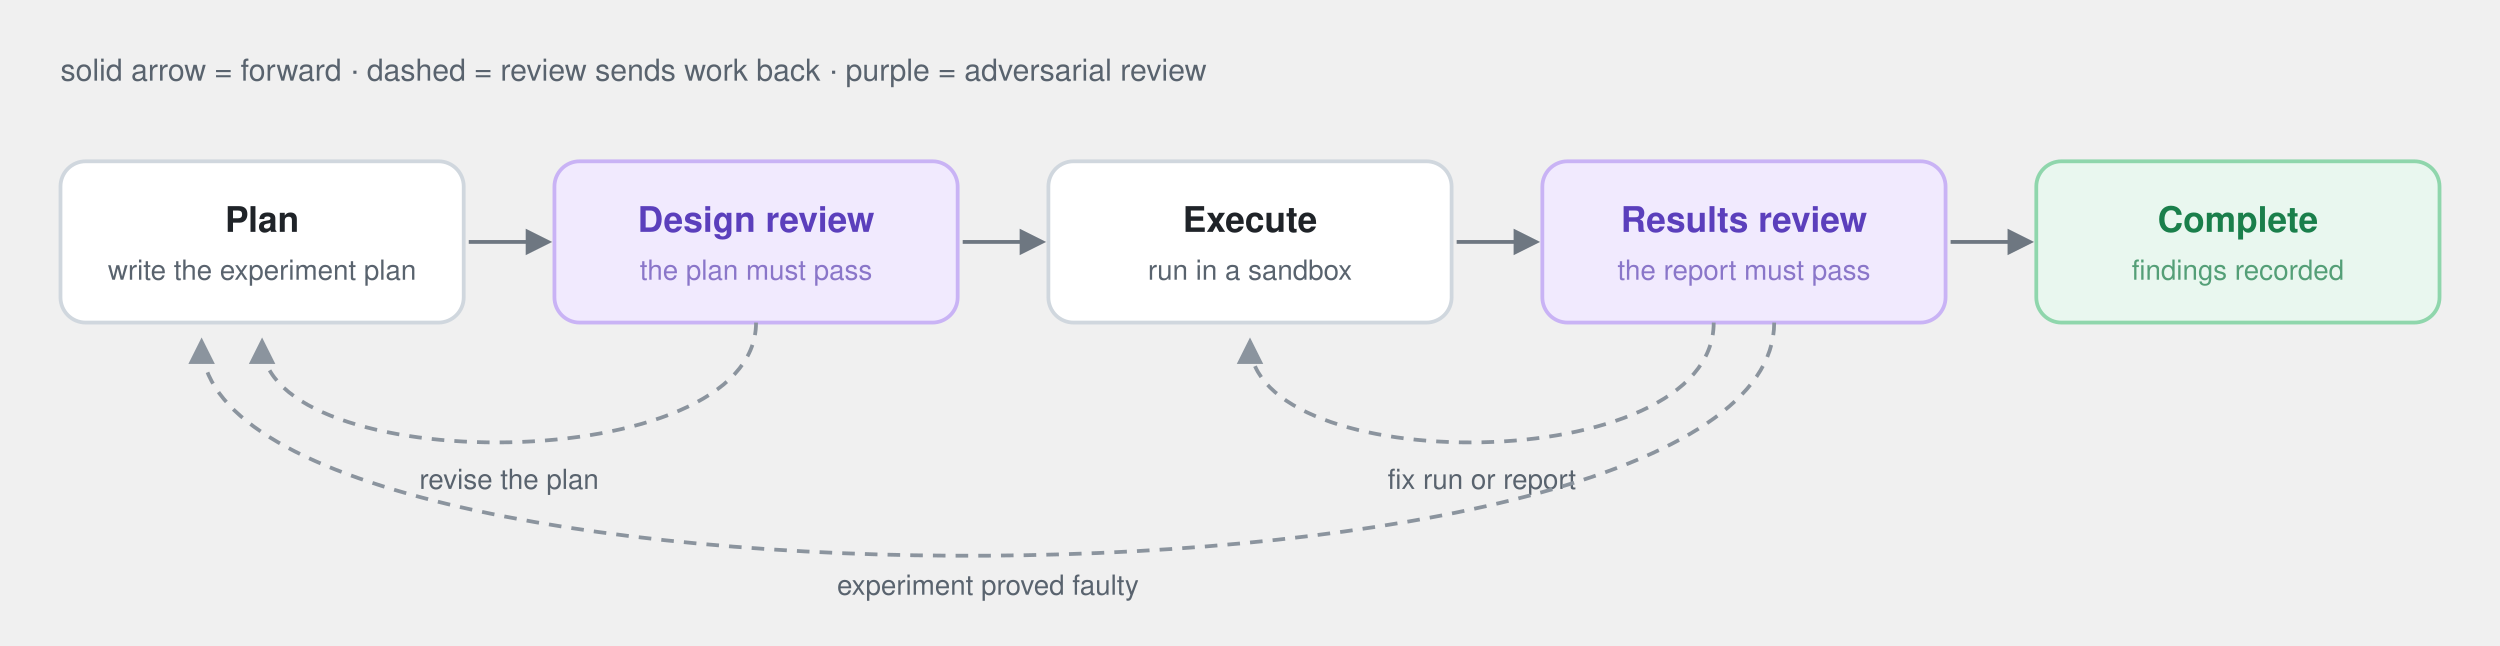
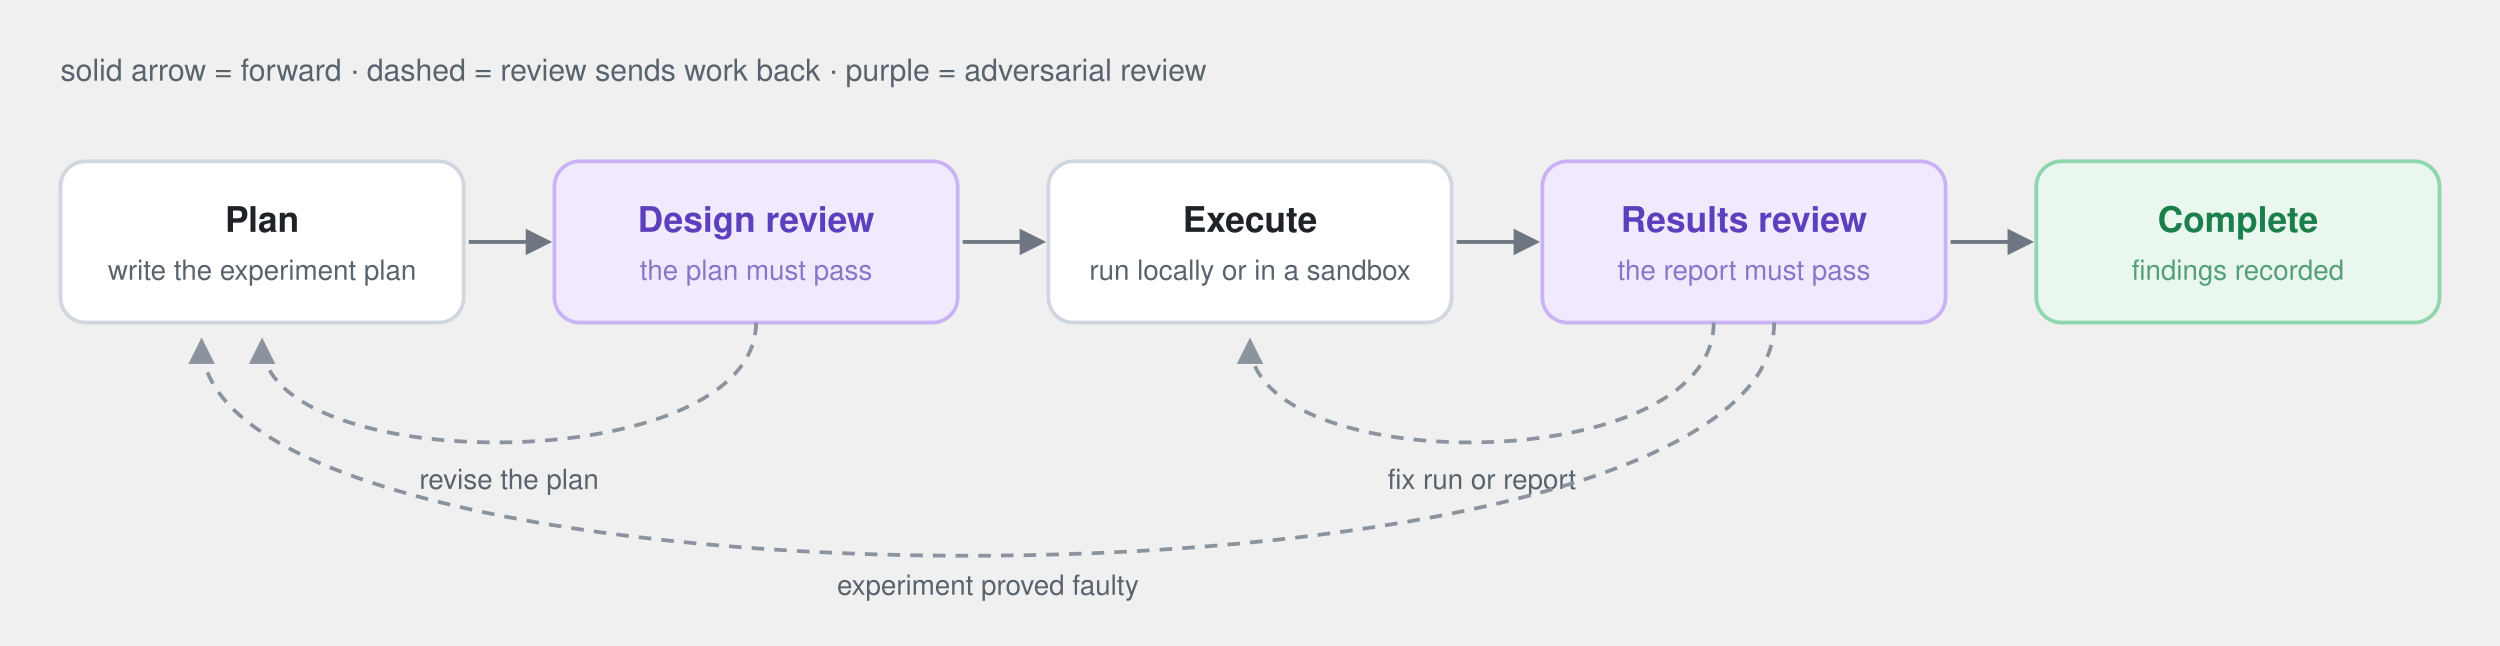
<svg xmlns="http://www.w3.org/2000/svg" viewBox="0 0 992 256" font-family="-apple-system,BlinkMacSystemFont,'Segoe UI',Helvetica,Arial,sans-serif" role="img" aria-label="Experiment workflow: plan, design review, execute, results review, complete; rejected reviews send work back to execution or planning">
  <defs>
    <marker id="fwd" viewBox="0 0 10 10" refX="8" refY="5" markerWidth="7" markerHeight="7" orient="auto-start-reverse">
      <path d="M 0 0 L 10 5 L 0 10 z" fill="#6e7781" />
    </marker>
    <marker id="ret" viewBox="0 0 10 10" refX="8" refY="5" markerWidth="7" markerHeight="7" orient="auto-start-reverse">
      <path d="M 0 0 L 10 5 L 0 10 z" fill="#8b949e" />
    </marker>
  </defs>
  <text x="24" y="32" font-size="12" fill="#59636e">solid arrow = forward · dashed = review sends work back · purple = adversarial review</text>
  <rect x="24" y="64" width="160" height="64" rx="10" fill="#ffffff" stroke="#d0d7de" stroke-width="1.5" />
  <text x="104" y="92" text-anchor="middle" font-size="14" font-weight="600" fill="#1f2328">Plan</text>
  <text x="104" y="111" text-anchor="middle" font-size="11" fill="#59636e">write the experiment plan</text>
  <rect x="220" y="64" width="160" height="64" rx="10" fill="#f1eafe" stroke="#c9b3f5" stroke-width="1.5" />
  <text x="300" y="92" text-anchor="middle" font-size="14" font-weight="600" fill="#5b3fbc">Design review</text>
  <text x="300" y="111" text-anchor="middle" font-size="11" fill="#8a76c9">the plan must pass</text>
  <rect x="416" y="64" width="160" height="64" rx="10" fill="#ffffff" stroke="#d0d7de" stroke-width="1.5" />
  <text x="496" y="92" text-anchor="middle" font-size="14" font-weight="600" fill="#1f2328">Execute</text>
-   <text x="496" y="111" text-anchor="middle" font-size="11" fill="#59636e">run in a sandbox</text>
+   <text x="496" y="111" text-anchor="middle" font-size="11" fill="#59636e">run locally or in a sandbox</text>
  <rect x="612" y="64" width="160" height="64" rx="10" fill="#f1eafe" stroke="#c9b3f5" stroke-width="1.5" />
  <text x="692" y="92" text-anchor="middle" font-size="14" font-weight="600" fill="#5b3fbc">Results review</text>
  <text x="692" y="111" text-anchor="middle" font-size="11" fill="#8a76c9">the report must pass</text>
  <rect x="808" y="64" width="160" height="64" rx="10" fill="#e9f7ef" stroke="#8fd6ac" stroke-width="1.5" />
  <text x="888" y="92" text-anchor="middle" font-size="14" font-weight="600" fill="#1a7f4b">Complete</text>
  <text x="888" y="111" text-anchor="middle" font-size="11" fill="#549f77">findings recorded</text>
  <line x1="186" y1="96" x2="217" y2="96" stroke="#6e7781" stroke-width="1.5" marker-end="url(#fwd)" />
  <line x1="382" y1="96" x2="413" y2="96" stroke="#6e7781" stroke-width="1.5" marker-end="url(#fwd)" />
  <line x1="578" y1="96" x2="609" y2="96" stroke="#6e7781" stroke-width="1.5" marker-end="url(#fwd)" />
  <line x1="774" y1="96" x2="805" y2="96" stroke="#6e7781" stroke-width="1.5" marker-end="url(#fwd)" />
  <path d="M 300 128 C 300 190, 104 190, 104 136" fill="none" stroke="#8b949e" stroke-width="1.5" stroke-dasharray="5 4" marker-end="url(#ret)" />
  <text x="202" y="194" text-anchor="middle" font-size="11" fill="#59636e">revise the plan</text>
  <path d="M 680 128 C 680 190, 496 190, 496 136" fill="none" stroke="#8b949e" stroke-width="1.5" stroke-dasharray="5 4" marker-end="url(#ret)" />
  <text x="588" y="194" text-anchor="middle" font-size="11" fill="#59636e">fix run or report</text>
  <path d="M 704 128 C 704 250, 80 250, 80 136" fill="none" stroke="#8b949e" stroke-width="1.5" stroke-dasharray="5 4" marker-end="url(#ret)" />
  <text x="392" y="236" text-anchor="middle" font-size="11" fill="#59636e">experiment proved faulty</text>
</svg>
